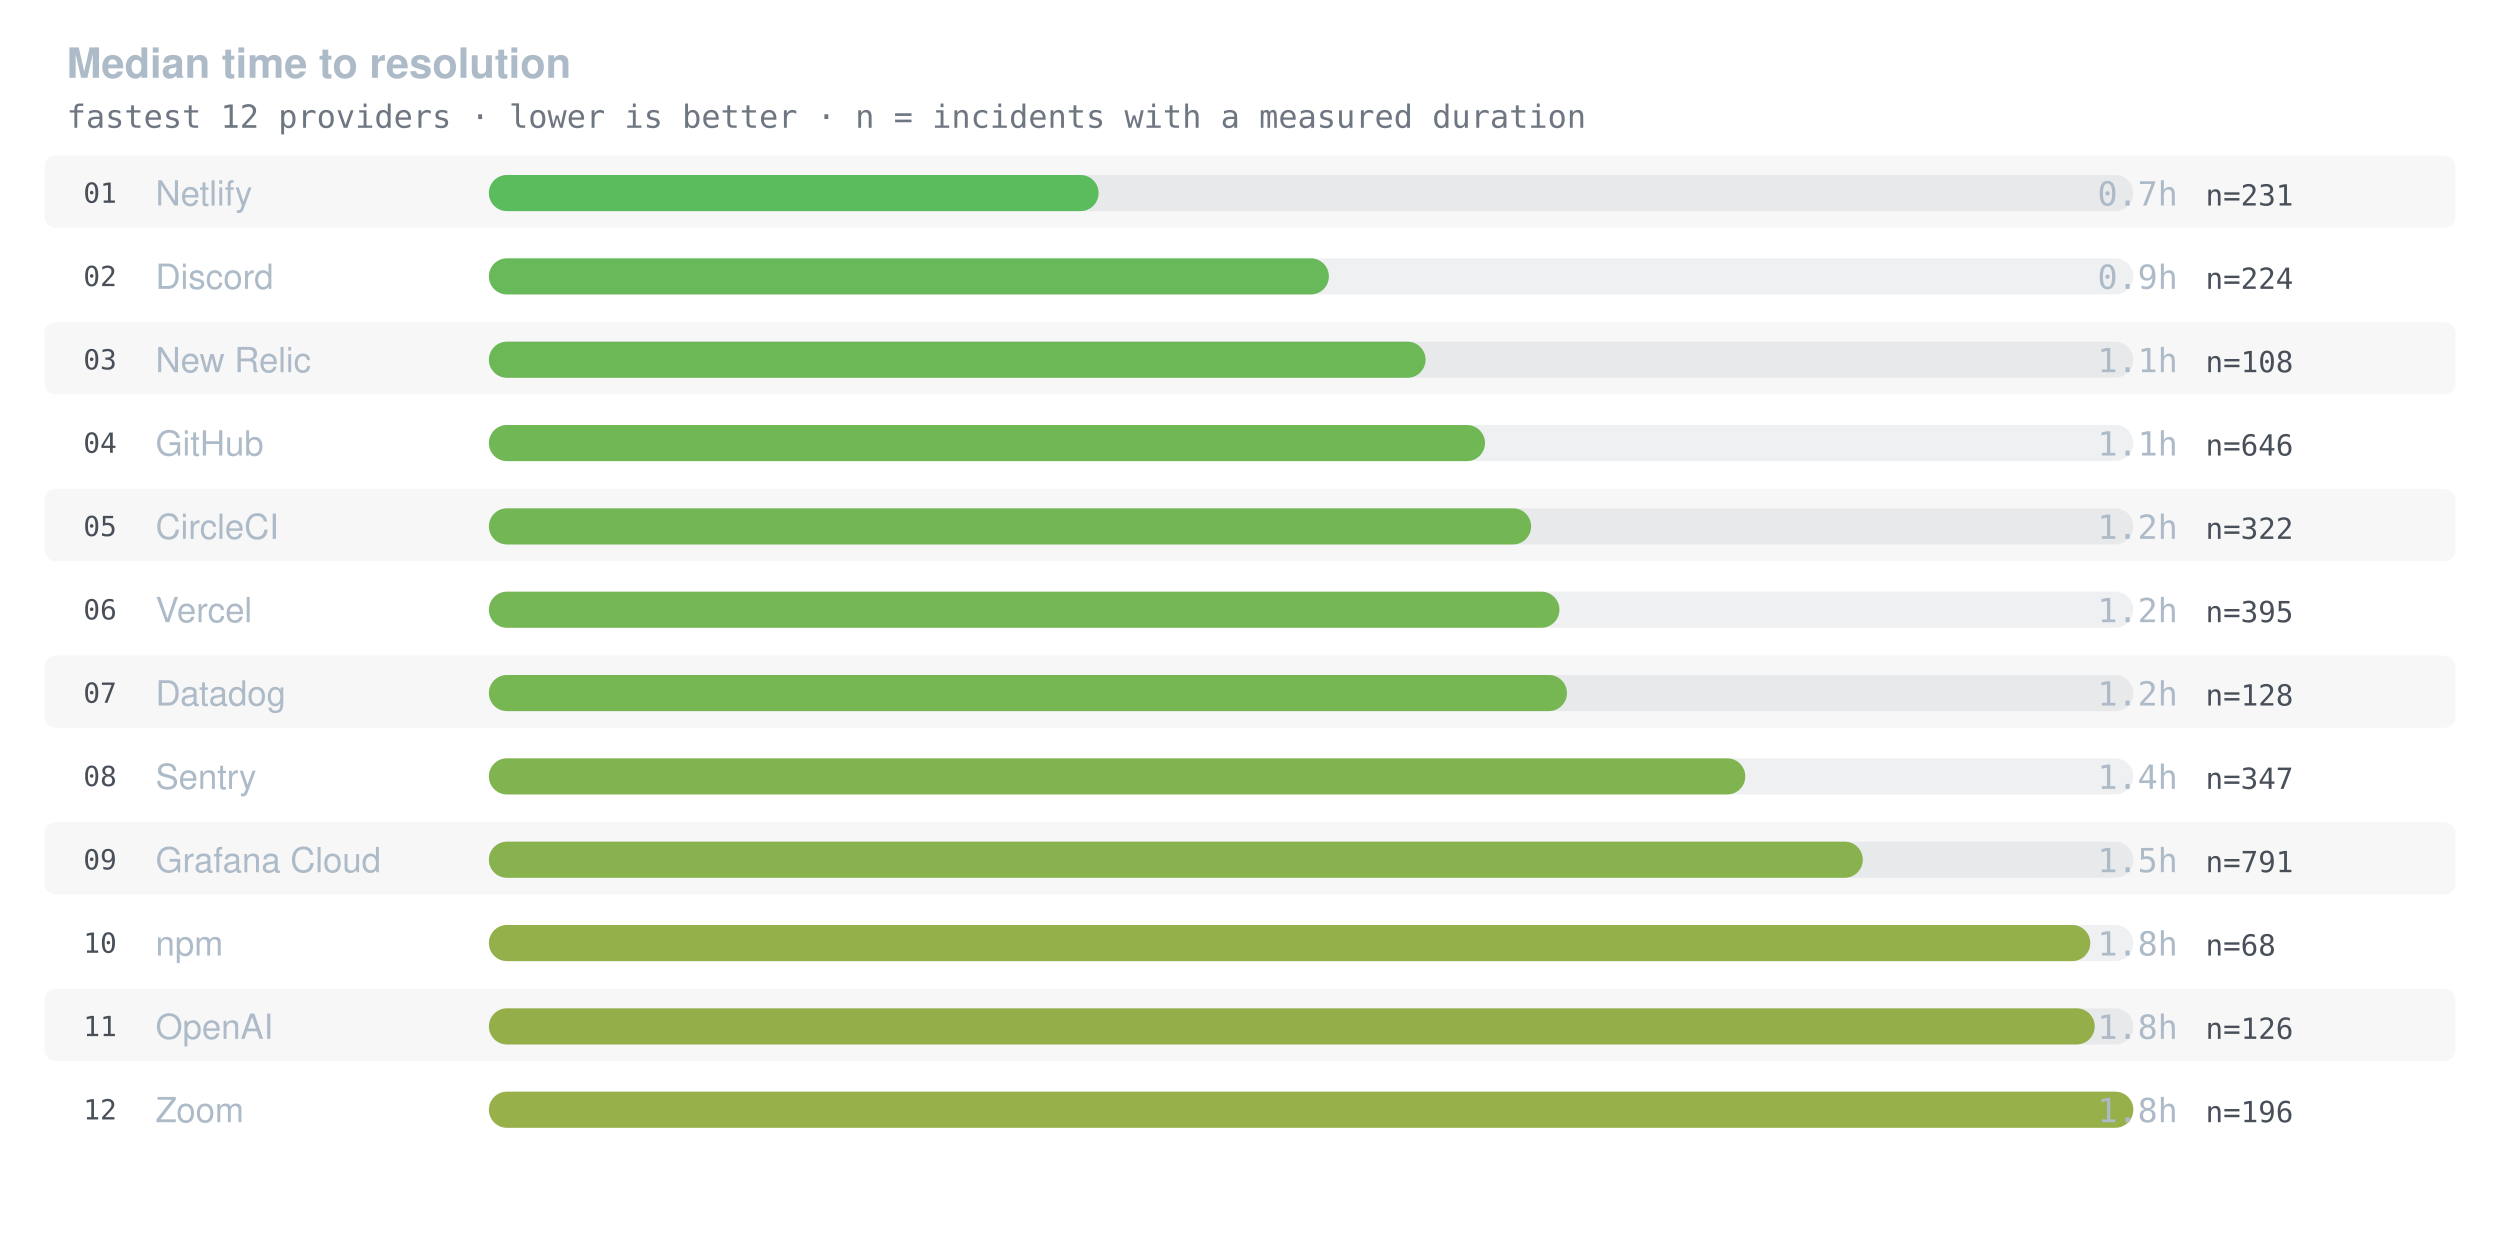
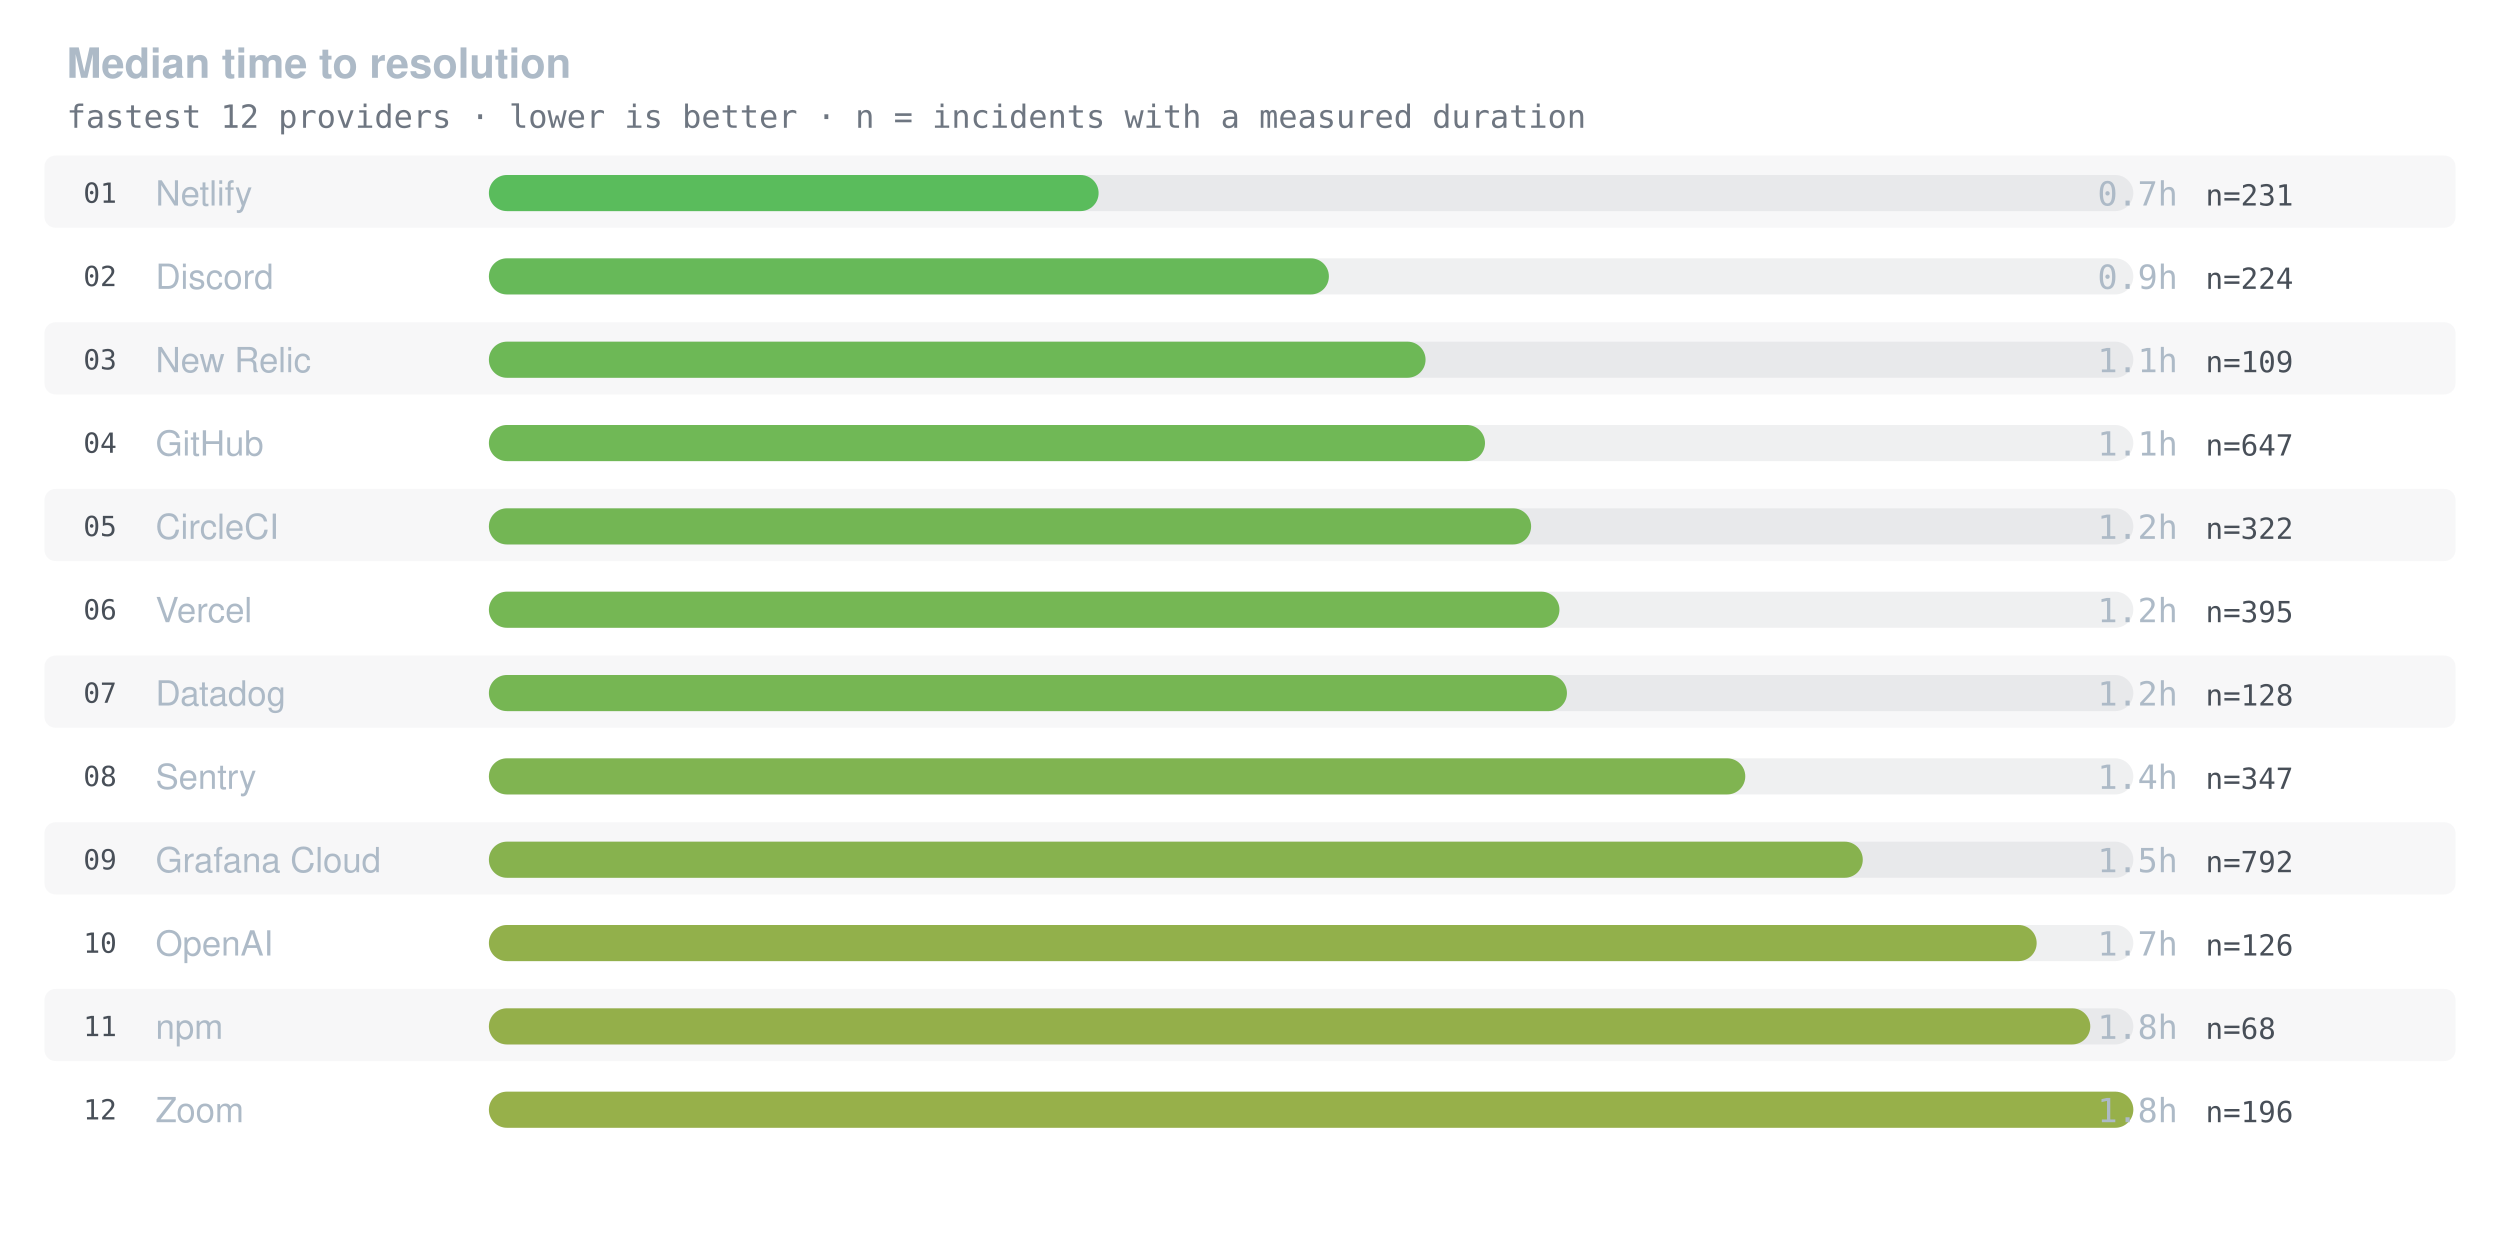
<svg xmlns="http://www.w3.org/2000/svg" viewBox="0 0 900 444" width="900" height="444" role="img">
  <text x="24" y="28" fill="#adbac7" font-size="15" font-family="-apple-system,BlinkMacSystemFont,Segoe UI,Helvetica,Arial,sans-serif" font-weight="600">Median time to resolution</text>
  <text x="24" y="46" fill="#6e7681" font-size="11.5" font-family="ui-monospace,SFMono-Regular,Menlo,Consolas,monospace">fastest 12 providers · lower is better · n = incidents with a measured duration</text>
  <rect x="16" y="56" width="868" height="26" rx="4" fill="#6e7681" opacity="0.055" />
  <text x="30" y="73" fill="#484f58" font-size="10" font-family="ui-monospace,SFMono-Regular,Menlo,Consolas,monospace">01</text>
  <text x="56" y="74" fill="#adbac7" font-size="12.5" font-family="-apple-system,BlinkMacSystemFont,Segoe UI,Helvetica,Arial,sans-serif">Netlify</text>
  <rect x="176" y="63" width="592" height="13" rx="6.5" fill="#6e7681" opacity="0.11" />
  <rect x="176" y="63" width="219.5" height="13" rx="6.5" fill="#4ab74d" opacity="0.9" />
  <text x="784" y="74" fill="#adbac7" font-size="12" font-family="ui-monospace,SFMono-Regular,Menlo,Consolas,monospace" text-anchor="end">0.7h</text>
  <text x="794" y="74" fill="#484f58" font-size="10.5" font-family="ui-monospace,SFMono-Regular,Menlo,Consolas,monospace">n=231</text>
  <text x="30" y="103" fill="#484f58" font-size="10" font-family="ui-monospace,SFMono-Regular,Menlo,Consolas,monospace">02</text>
  <text x="56" y="104" fill="#adbac7" font-size="12.5" font-family="-apple-system,BlinkMacSystemFont,Segoe UI,Helvetica,Arial,sans-serif">Discord</text>
  <rect x="176" y="93" width="592" height="13" rx="6.5" fill="#6e7681" opacity="0.11" />
  <rect x="176" y="93" width="302.4" height="13" rx="6.5" fill="#59b348" opacity="0.9" />
  <text x="784" y="104" fill="#adbac7" font-size="12" font-family="ui-monospace,SFMono-Regular,Menlo,Consolas,monospace" text-anchor="end">0.9h</text>
  <text x="794" y="104" fill="#484f58" font-size="10.5" font-family="ui-monospace,SFMono-Regular,Menlo,Consolas,monospace">n=224</text>
  <rect x="16" y="116" width="868" height="26" rx="4" fill="#6e7681" opacity="0.055" />
  <text x="30" y="133" fill="#484f58" font-size="10" font-family="ui-monospace,SFMono-Regular,Menlo,Consolas,monospace">03</text>
  <text x="56" y="134" fill="#adbac7" font-size="12.5" font-family="-apple-system,BlinkMacSystemFont,Segoe UI,Helvetica,Arial,sans-serif">New Relic</text>
  <rect x="176" y="123" width="592" height="13" rx="6.5" fill="#6e7681" opacity="0.11" />
  <rect x="176" y="123" width="337.2" height="13" rx="6.5" fill="#5fb246" opacity="0.9" />
  <text x="784" y="134" fill="#adbac7" font-size="12" font-family="ui-monospace,SFMono-Regular,Menlo,Consolas,monospace" text-anchor="end">1.1h</text>
-   <text x="794" y="134" fill="#484f58" font-size="10.5" font-family="ui-monospace,SFMono-Regular,Menlo,Consolas,monospace">n=108</text>
+   <text x="794" y="134" fill="#484f58" font-size="10.5" font-family="ui-monospace,SFMono-Regular,Menlo,Consolas,monospace">n=109</text>
  <text x="30" y="163" fill="#484f58" font-size="10" font-family="ui-monospace,SFMono-Regular,Menlo,Consolas,monospace">04</text>
  <text x="56" y="164" fill="#adbac7" font-size="12.5" font-family="-apple-system,BlinkMacSystemFont,Segoe UI,Helvetica,Arial,sans-serif">GitHub</text>
  <rect x="176" y="153" width="592" height="13" rx="6.5" fill="#6e7681" opacity="0.11" />
  <rect x="176" y="153" width="358.6" height="13" rx="6.5" fill="#63b145" opacity="0.9" />
  <text x="784" y="164" fill="#adbac7" font-size="12" font-family="ui-monospace,SFMono-Regular,Menlo,Consolas,monospace" text-anchor="end">1.1h</text>
-   <text x="794" y="164" fill="#484f58" font-size="10.5" font-family="ui-monospace,SFMono-Regular,Menlo,Consolas,monospace">n=646</text>
+   <text x="794" y="164" fill="#484f58" font-size="10.5" font-family="ui-monospace,SFMono-Regular,Menlo,Consolas,monospace">n=647</text>
  <rect x="16" y="176" width="868" height="26" rx="4" fill="#6e7681" opacity="0.055" />
  <text x="30" y="193" fill="#484f58" font-size="10" font-family="ui-monospace,SFMono-Regular,Menlo,Consolas,monospace">05</text>
  <text x="56" y="194" fill="#adbac7" font-size="12.5" font-family="-apple-system,BlinkMacSystemFont,Segoe UI,Helvetica,Arial,sans-serif">CircleCI</text>
  <rect x="176" y="183" width="592" height="13" rx="6.5" fill="#6e7681" opacity="0.11" />
  <rect x="176" y="183" width="375.2" height="13" rx="6.5" fill="#66b044" opacity="0.9" />
  <text x="784" y="194" fill="#adbac7" font-size="12" font-family="ui-monospace,SFMono-Regular,Menlo,Consolas,monospace" text-anchor="end">1.2h</text>
  <text x="794" y="194" fill="#484f58" font-size="10.5" font-family="ui-monospace,SFMono-Regular,Menlo,Consolas,monospace">n=322</text>
  <text x="30" y="223" fill="#484f58" font-size="10" font-family="ui-monospace,SFMono-Regular,Menlo,Consolas,monospace">06</text>
  <text x="56" y="224" fill="#adbac7" font-size="12.5" font-family="-apple-system,BlinkMacSystemFont,Segoe UI,Helvetica,Arial,sans-serif">Vercel</text>
  <rect x="176" y="213" width="592" height="13" rx="6.5" fill="#6e7681" opacity="0.11" />
  <rect x="176" y="213" width="385.4" height="13" rx="6.5" fill="#68b043" opacity="0.9" />
  <text x="784" y="224" fill="#adbac7" font-size="12" font-family="ui-monospace,SFMono-Regular,Menlo,Consolas,monospace" text-anchor="end">1.2h</text>
  <text x="794" y="224" fill="#484f58" font-size="10.5" font-family="ui-monospace,SFMono-Regular,Menlo,Consolas,monospace">n=395</text>
  <rect x="16" y="236" width="868" height="26" rx="4" fill="#6e7681" opacity="0.055" />
  <text x="30" y="253" fill="#484f58" font-size="10" font-family="ui-monospace,SFMono-Regular,Menlo,Consolas,monospace">07</text>
  <text x="56" y="254" fill="#adbac7" font-size="12.5" font-family="-apple-system,BlinkMacSystemFont,Segoe UI,Helvetica,Arial,sans-serif">Datadog</text>
  <rect x="176" y="243" width="592" height="13" rx="6.5" fill="#6e7681" opacity="0.11" />
  <rect x="176" y="243" width="388.1" height="13" rx="6.5" fill="#69b043" opacity="0.9" />
  <text x="784" y="254" fill="#adbac7" font-size="12" font-family="ui-monospace,SFMono-Regular,Menlo,Consolas,monospace" text-anchor="end">1.2h</text>
  <text x="794" y="254" fill="#484f58" font-size="10.5" font-family="ui-monospace,SFMono-Regular,Menlo,Consolas,monospace">n=128</text>
  <text x="30" y="283" fill="#484f58" font-size="10" font-family="ui-monospace,SFMono-Regular,Menlo,Consolas,monospace">08</text>
  <text x="56" y="284" fill="#adbac7" font-size="12.5" font-family="-apple-system,BlinkMacSystemFont,Segoe UI,Helvetica,Arial,sans-serif">Sentry</text>
  <rect x="176" y="273" width="592" height="13" rx="6.5" fill="#6e7681" opacity="0.11" />
  <rect x="176" y="273" width="452.3" height="13" rx="6.5" fill="#74ad3f" opacity="0.9" />
  <text x="784" y="284" fill="#adbac7" font-size="12" font-family="ui-monospace,SFMono-Regular,Menlo,Consolas,monospace" text-anchor="end">1.4h</text>
  <text x="794" y="284" fill="#484f58" font-size="10.5" font-family="ui-monospace,SFMono-Regular,Menlo,Consolas,monospace">n=347</text>
  <rect x="16" y="296" width="868" height="26" rx="4" fill="#6e7681" opacity="0.055" />
  <text x="30" y="313" fill="#484f58" font-size="10" font-family="ui-monospace,SFMono-Regular,Menlo,Consolas,monospace">09</text>
  <text x="56" y="314" fill="#adbac7" font-size="12.5" font-family="-apple-system,BlinkMacSystemFont,Segoe UI,Helvetica,Arial,sans-serif">Grafana Cloud</text>
  <rect x="176" y="303" width="592" height="13" rx="6.5" fill="#6e7681" opacity="0.11" />
  <rect x="176" y="303" width="494.6" height="13" rx="6.5" fill="#7cac3d" opacity="0.9" />
  <text x="784" y="314" fill="#adbac7" font-size="12" font-family="ui-monospace,SFMono-Regular,Menlo,Consolas,monospace" text-anchor="end">1.5h</text>
-   <text x="794" y="314" fill="#484f58" font-size="10.5" font-family="ui-monospace,SFMono-Regular,Menlo,Consolas,monospace">n=791</text>
+   <text x="794" y="314" fill="#484f58" font-size="10.5" font-family="ui-monospace,SFMono-Regular,Menlo,Consolas,monospace">n=792</text>
  <text x="30" y="343" fill="#484f58" font-size="10" font-family="ui-monospace,SFMono-Regular,Menlo,Consolas,monospace">10</text>
-   <text x="56" y="344" fill="#adbac7" font-size="12.5" font-family="-apple-system,BlinkMacSystemFont,Segoe UI,Helvetica,Arial,sans-serif">npm</text>
+   <text x="56" y="344" fill="#adbac7" font-size="12.5" font-family="-apple-system,BlinkMacSystemFont,Segoe UI,Helvetica,Arial,sans-serif">OpenAI</text>
  <rect x="176" y="333" width="592" height="13" rx="6.5" fill="#6e7681" opacity="0.11" />
-   <rect x="176" y="333" width="576.5" height="13" rx="6.5" fill="#8ba838" opacity="0.9" />
-   <text x="784" y="344" fill="#adbac7" font-size="12" font-family="ui-monospace,SFMono-Regular,Menlo,Consolas,monospace" text-anchor="end">1.8h</text>
-   <text x="794" y="344" fill="#484f58" font-size="10.5" font-family="ui-monospace,SFMono-Regular,Menlo,Consolas,monospace">n=68</text>
+   <rect x="176" y="333" width="557.2" height="13" rx="6.5" fill="#88a939" opacity="0.9" />
+   <text x="784" y="344" fill="#adbac7" font-size="12" font-family="ui-monospace,SFMono-Regular,Menlo,Consolas,monospace" text-anchor="end">1.7h</text>
+   <text x="794" y="344" fill="#484f58" font-size="10.5" font-family="ui-monospace,SFMono-Regular,Menlo,Consolas,monospace">n=126</text>
  <rect x="16" y="356" width="868" height="26" rx="4" fill="#6e7681" opacity="0.055" />
  <text x="30" y="373" fill="#484f58" font-size="10" font-family="ui-monospace,SFMono-Regular,Menlo,Consolas,monospace">11</text>
-   <text x="56" y="374" fill="#adbac7" font-size="12.5" font-family="-apple-system,BlinkMacSystemFont,Segoe UI,Helvetica,Arial,sans-serif">OpenAI</text>
+   <text x="56" y="374" fill="#adbac7" font-size="12.5" font-family="-apple-system,BlinkMacSystemFont,Segoe UI,Helvetica,Arial,sans-serif">npm</text>
  <rect x="176" y="363" width="592" height="13" rx="6.5" fill="#6e7681" opacity="0.11" />
-   <rect x="176" y="363" width="578.1" height="13" rx="6.5" fill="#8ba838" opacity="0.9" />
+   <rect x="176" y="363" width="576.5" height="13" rx="6.5" fill="#8ba838" opacity="0.9" />
  <text x="784" y="374" fill="#adbac7" font-size="12" font-family="ui-monospace,SFMono-Regular,Menlo,Consolas,monospace" text-anchor="end">1.8h</text>
-   <text x="794" y="374" fill="#484f58" font-size="10.5" font-family="ui-monospace,SFMono-Regular,Menlo,Consolas,monospace">n=126</text>
+   <text x="794" y="374" fill="#484f58" font-size="10.5" font-family="ui-monospace,SFMono-Regular,Menlo,Consolas,monospace">n=68</text>
  <text x="30" y="403" fill="#484f58" font-size="10" font-family="ui-monospace,SFMono-Regular,Menlo,Consolas,monospace">12</text>
  <text x="56" y="404" fill="#adbac7" font-size="12.5" font-family="-apple-system,BlinkMacSystemFont,Segoe UI,Helvetica,Arial,sans-serif">Zoom</text>
  <rect x="176" y="393" width="592" height="13" rx="6.5" fill="#6e7681" opacity="0.11" />
  <rect x="176" y="393" width="592.0" height="13" rx="6.5" fill="#8ea837" opacity="0.9" />
  <text x="784" y="404" fill="#adbac7" font-size="12" font-family="ui-monospace,SFMono-Regular,Menlo,Consolas,monospace" text-anchor="end">1.8h</text>
  <text x="794" y="404" fill="#484f58" font-size="10.5" font-family="ui-monospace,SFMono-Regular,Menlo,Consolas,monospace">n=196</text>
</svg>
